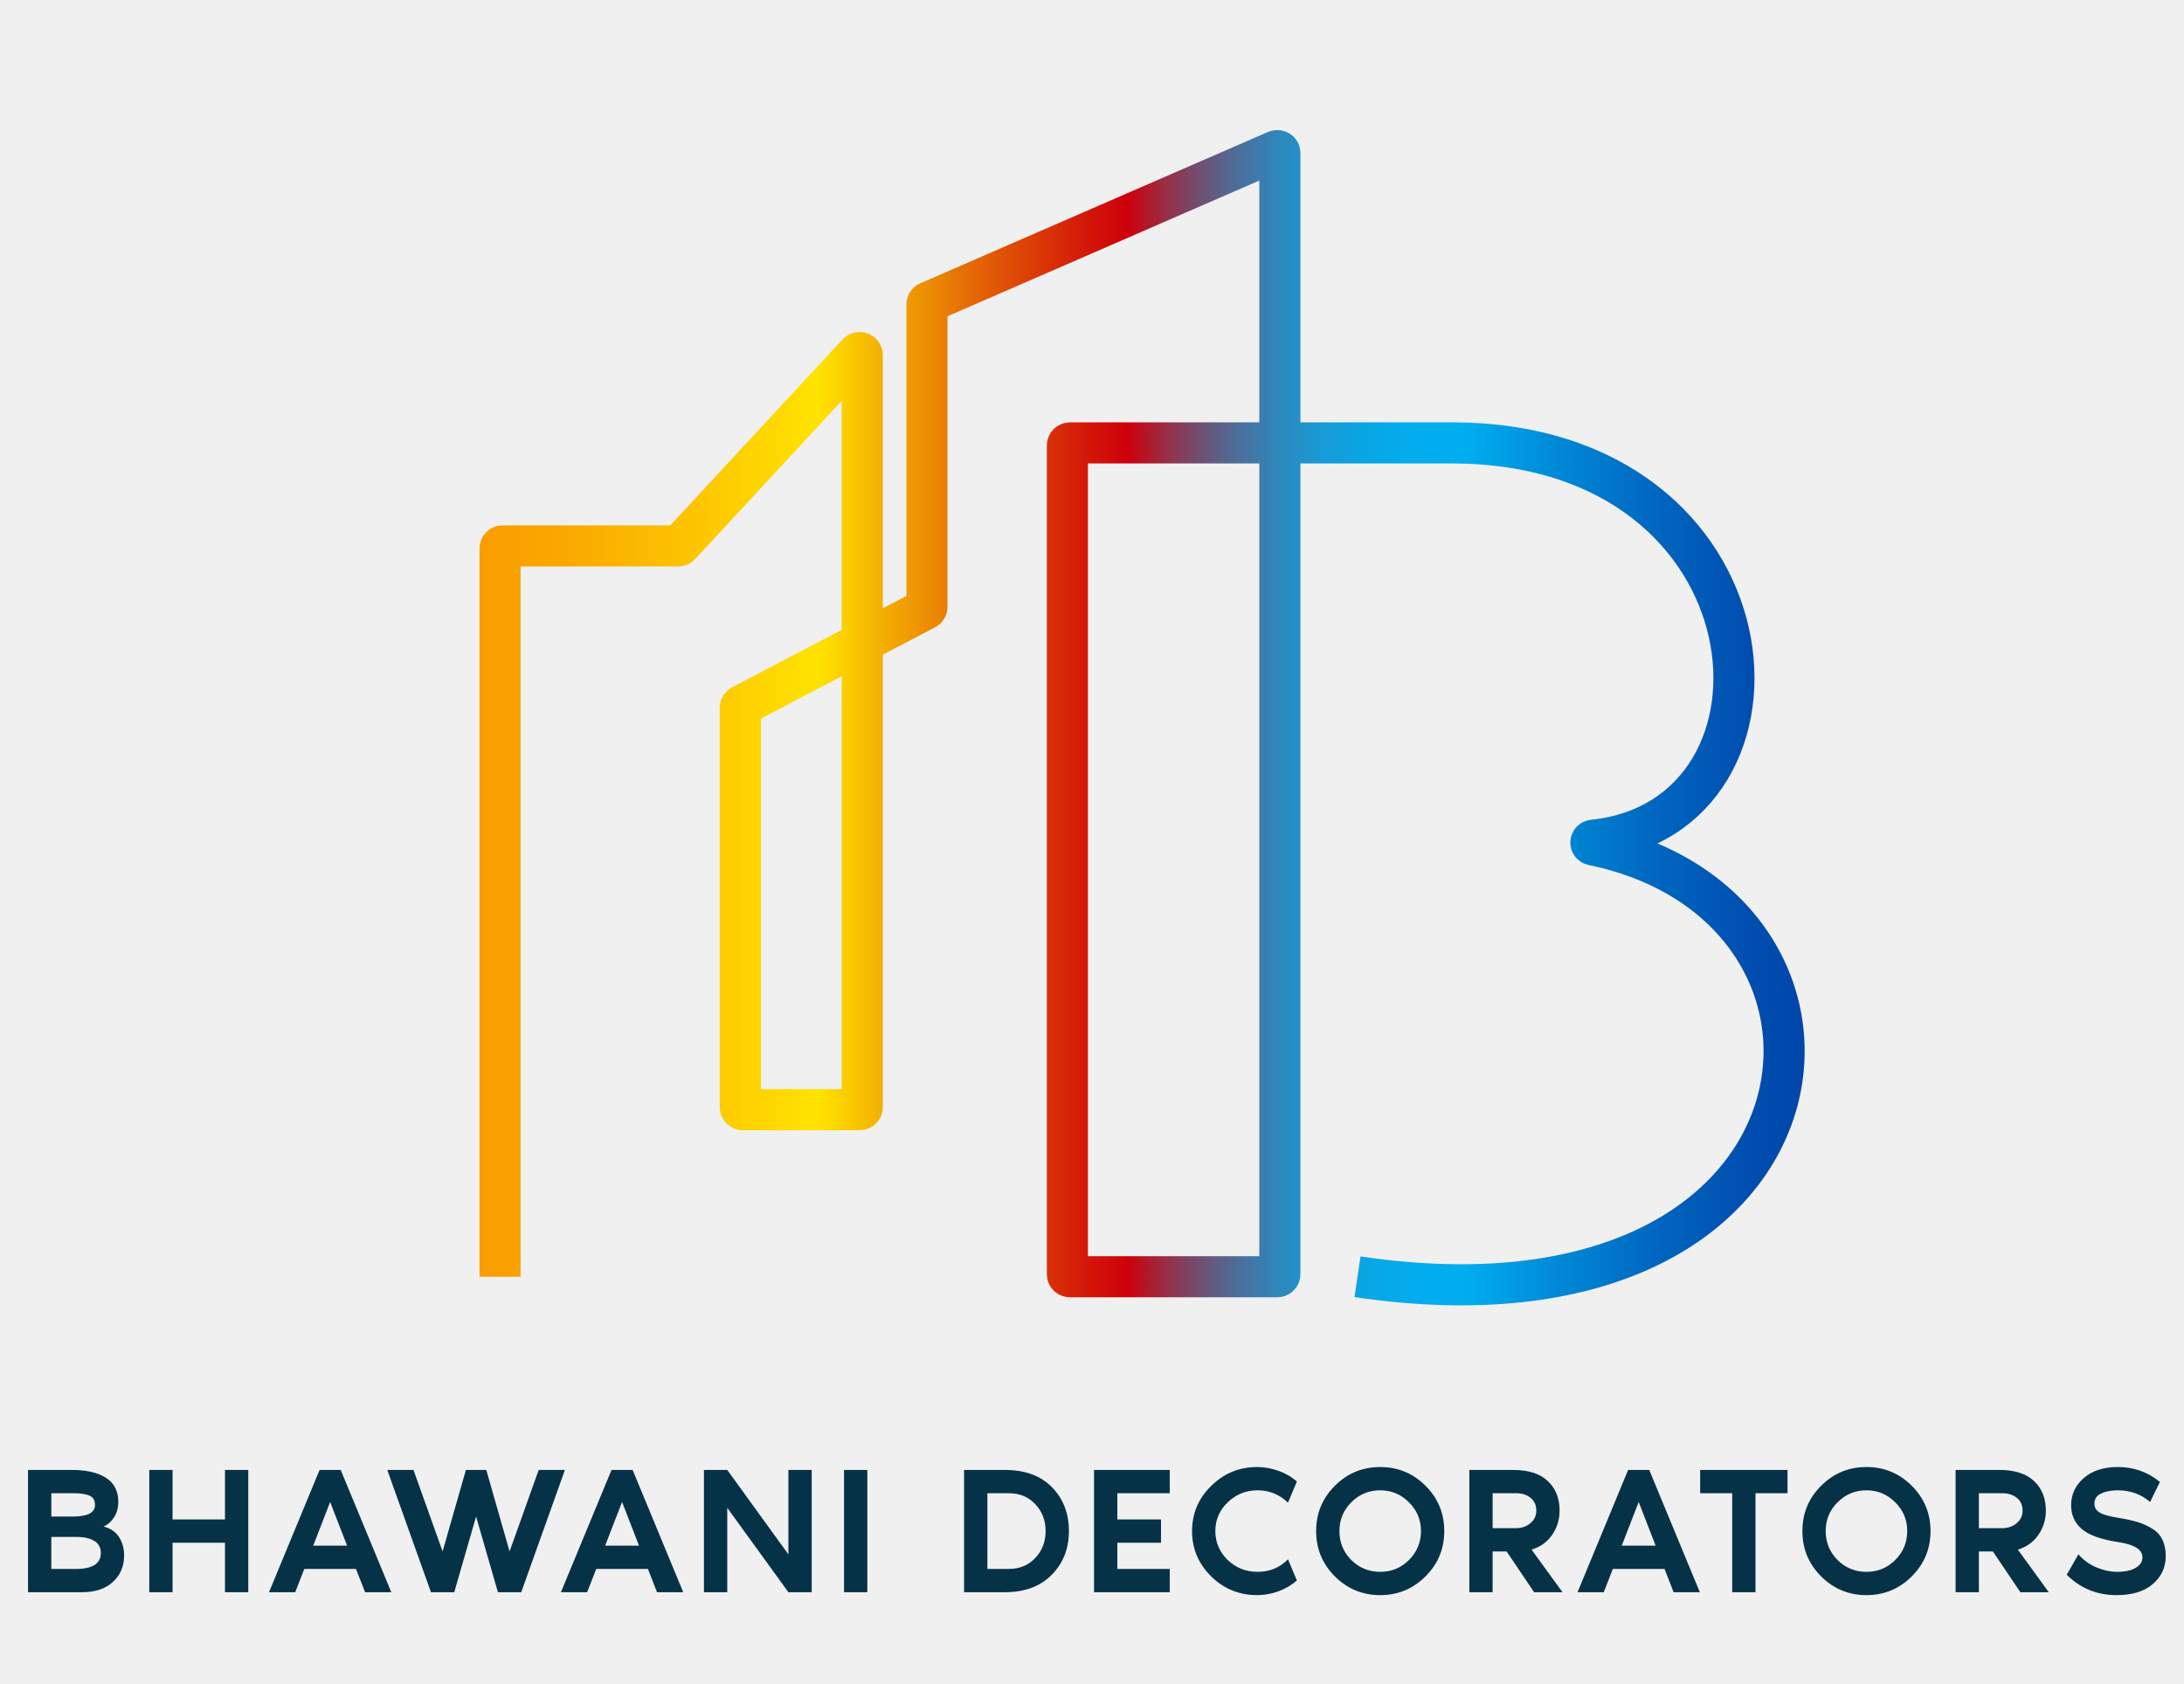
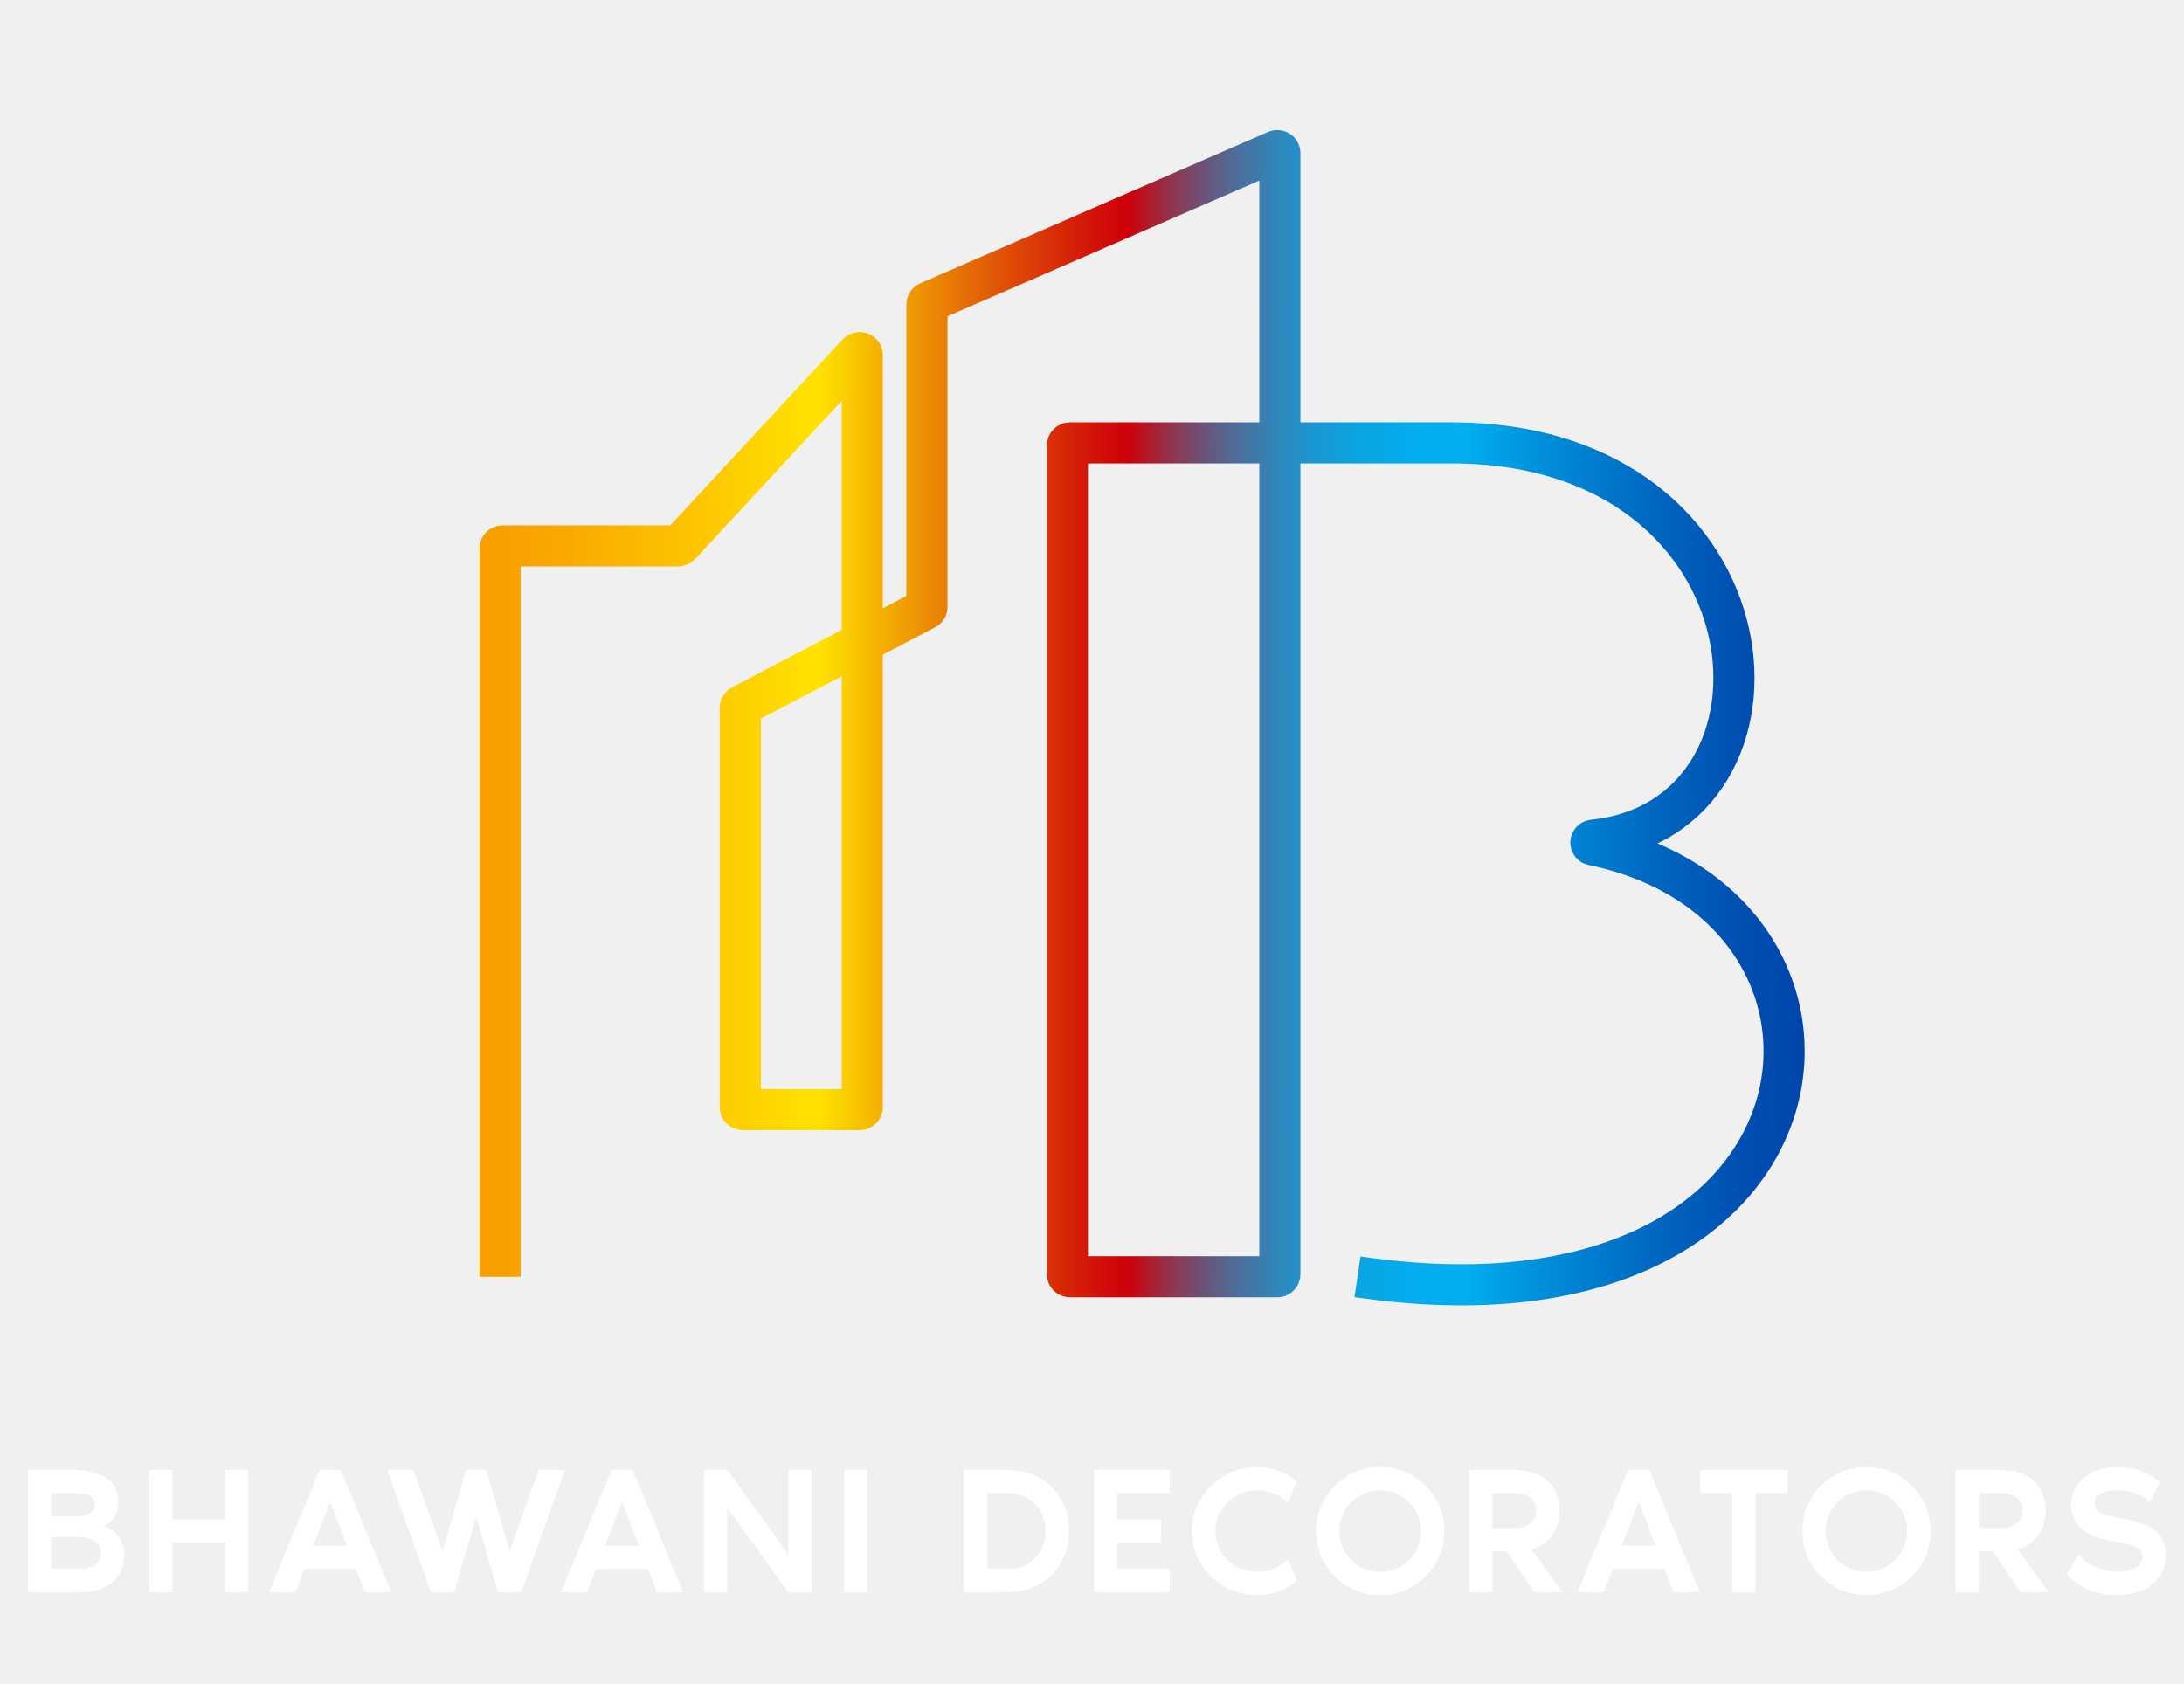
<svg xmlns="http://www.w3.org/2000/svg" width="96" height="74" viewBox="0 0 96 74" fill="none">
  <path d="M21.981 56.131V24.105C21.981 24.046 22.033 23.999 22.097 23.999H29.806C29.84 23.999 29.873 23.985 29.895 23.961L37.696 15.538C37.766 15.462 37.901 15.507 37.901 15.606V48.679C37.901 48.737 37.849 48.785 37.785 48.785H32.656C32.592 48.785 32.54 48.737 32.54 48.679V31.11C32.54 31.073 32.562 31.037 32.599 31.018L40.686 26.775C40.722 26.757 40.744 26.721 40.744 26.683V13.38C40.744 13.339 40.77 13.301 40.81 13.284L56.092 6.632C56.169 6.599 56.258 6.65 56.258 6.728V56.025C56.258 56.084 56.206 56.131 56.142 56.131H47.034C46.97 56.131 46.918 56.084 46.918 56.025V19.578C46.918 19.52 46.97 19.472 47.034 19.472H63.813C78.383 19.472 79.665 35.937 70.031 36.938C69.901 36.951 69.89 37.12 70.018 37.146C83.538 39.936 81.204 59.325 59.67 56.131" stroke="url(#paint0_linear_241_3073)" stroke-width="1.807" stroke-miterlimit="10" />
-   <path d="M4.552 67.112C4.861 67.192 5.088 67.347 5.232 67.576C5.381 67.805 5.456 68.075 5.456 68.384C5.456 68.859 5.29 69.248 4.96 69.552C4.629 69.851 4.181 70 3.616 70H1.232V64.624H3.152C3.797 64.624 4.298 64.739 4.656 64.968C5.018 65.197 5.2 65.552 5.2 66.032C5.2 66.288 5.138 66.512 5.016 66.704C4.898 66.891 4.744 67.027 4.552 67.112ZM2.256 65.648V66.672H3.216C3.856 66.672 4.176 66.501 4.176 66.16C4.176 65.963 4.098 65.829 3.944 65.76C3.789 65.685 3.546 65.648 3.216 65.648H2.256ZM3.344 68.976C4.069 68.976 4.432 68.741 4.432 68.272C4.432 68.037 4.336 67.861 4.144 67.744C3.952 67.627 3.685 67.568 3.344 67.568H2.256V68.976H3.344ZM9.889 64.624H10.913V70H9.889V67.824H7.585V70H6.561V64.624H7.585V66.8H9.889V64.624ZM16.048 70L15.648 68.976H13.376L12.976 70H11.824L14.048 64.624H14.976L17.2 70H16.048ZM13.768 67.952H15.256L14.512 66.032L13.768 67.952ZM21.375 64.624L22.399 68.208L23.679 64.624H24.831L22.911 70H21.887L20.927 66.672L19.967 70H18.943L17.023 64.624H18.175L19.455 68.208L20.479 64.624H21.375ZM28.88 70L28.48 68.976H26.208L25.808 70H24.656L26.88 64.624H27.808L30.032 70H28.88ZM26.6 67.952H28.088L27.344 66.032L26.6 67.952ZM34.655 64.624H35.679V70H34.655L31.967 66.288V70H30.943V64.624H31.967L34.655 68.336V64.624ZM38.124 70H37.1V64.624H38.124V70ZM44.161 64.624C45.052 64.624 45.745 64.877 46.241 65.384C46.737 65.891 46.985 66.533 46.985 67.312C46.985 68.085 46.732 68.728 46.225 69.24C45.724 69.747 45.036 70 44.161 70H42.377V64.624H44.161ZM44.345 68.976C44.82 68.976 45.206 68.816 45.505 68.496C45.809 68.176 45.961 67.781 45.961 67.312C45.961 66.843 45.809 66.448 45.505 66.128C45.206 65.808 44.82 65.648 44.345 65.648H43.401V68.976H44.345ZM51.417 65.648H49.114V66.8H51.033V67.824H49.114V68.976H51.417V70H48.09V64.624H51.417V65.648ZM55.278 69.104C55.811 69.104 56.256 68.92 56.614 68.552L57.006 69.48C56.782 69.683 56.512 69.843 56.198 69.96C55.883 70.072 55.571 70.128 55.262 70.128C54.472 70.128 53.798 69.853 53.238 69.304C52.678 68.749 52.398 68.085 52.398 67.312C52.398 66.539 52.678 65.877 53.238 65.328C53.798 64.773 54.472 64.496 55.262 64.496C55.571 64.496 55.883 64.552 56.198 64.664C56.512 64.776 56.782 64.933 57.006 65.136L56.614 66.064C56.24 65.701 55.795 65.52 55.278 65.52C54.766 65.52 54.328 65.696 53.966 66.048C53.603 66.395 53.422 66.816 53.422 67.312C53.422 67.808 53.603 68.232 53.966 68.584C54.328 68.931 54.766 69.104 55.278 69.104ZM58.676 65.32C59.226 64.771 59.89 64.496 60.668 64.496C61.447 64.496 62.111 64.771 62.66 65.32C63.21 65.869 63.484 66.533 63.484 67.312C63.484 68.091 63.21 68.755 62.66 69.304C62.111 69.853 61.447 70.128 60.668 70.128C59.89 70.128 59.226 69.853 58.676 69.304C58.127 68.755 57.852 68.091 57.852 67.312C57.852 66.533 58.127 65.869 58.676 65.32ZM59.396 68.584C59.748 68.931 60.172 69.104 60.668 69.104C61.164 69.104 61.586 68.931 61.932 68.584C62.284 68.232 62.46 67.808 62.46 67.312C62.46 66.816 62.284 66.395 61.932 66.048C61.586 65.696 61.164 65.52 60.668 65.52C60.172 65.52 59.748 65.696 59.396 66.048C59.05 66.395 58.876 66.816 58.876 67.312C58.876 67.808 59.05 68.232 59.396 68.584ZM68.682 70H67.434L66.226 68.208H65.61V70H64.586V64.624H66.506C67.184 64.624 67.693 64.787 68.034 65.112C68.381 65.437 68.554 65.872 68.554 66.416C68.554 66.805 68.445 67.16 68.226 67.48C68.008 67.795 67.706 68.011 67.322 68.128L68.682 70ZM65.61 65.648V67.184H66.634C66.885 67.184 67.096 67.112 67.266 66.968C67.442 66.824 67.53 66.64 67.53 66.416C67.53 66.171 67.445 65.981 67.274 65.848C67.109 65.715 66.896 65.648 66.634 65.648H65.61ZM73.566 70L73.166 68.976H70.894L70.494 70H69.342L71.566 64.624H72.494L74.718 70H73.566ZM71.286 67.952H72.774L72.03 66.032L71.286 67.952ZM74.732 64.624H78.572V65.648H77.164V70H76.14V65.648H74.732V64.624ZM80.05 65.32C80.599 64.771 81.263 64.496 82.042 64.496C82.82 64.496 83.484 64.771 84.034 65.32C84.583 65.869 84.858 66.533 84.858 67.312C84.858 68.091 84.583 68.755 84.034 69.304C83.484 69.853 82.82 70.128 82.042 70.128C81.263 70.128 80.599 69.853 80.05 69.304C79.5 68.755 79.226 68.091 79.226 67.312C79.226 66.533 79.5 65.869 80.05 65.32ZM80.77 68.584C81.122 68.931 81.546 69.104 82.042 69.104C82.538 69.104 82.959 68.931 83.306 68.584C83.658 68.232 83.834 67.808 83.834 67.312C83.834 66.816 83.658 66.395 83.306 66.048C82.959 65.696 82.538 65.52 82.042 65.52C81.546 65.52 81.122 65.696 80.77 66.048C80.423 66.395 80.25 66.816 80.25 67.312C80.25 67.808 80.423 68.232 80.77 68.584ZM90.056 70H88.808L87.6 68.208H86.984V70H85.96V64.624H87.88C88.557 64.624 89.067 64.787 89.408 65.112C89.754 65.437 89.928 65.872 89.928 66.416C89.928 66.805 89.819 67.16 89.6 67.48C89.381 67.795 89.08 68.011 88.696 68.128L90.056 70ZM86.984 65.648V67.184H88.008C88.258 67.184 88.469 67.112 88.64 66.968C88.816 66.824 88.904 66.64 88.904 66.416C88.904 66.171 88.819 65.981 88.648 65.848C88.483 65.715 88.269 65.648 88.008 65.648H86.984ZM93.15 66.736C93.475 66.789 93.75 66.851 93.974 66.92C94.198 66.989 94.409 67.085 94.606 67.208C94.803 67.325 94.95 67.485 95.046 67.688C95.147 67.885 95.198 68.123 95.198 68.4C95.198 68.901 95.009 69.315 94.63 69.64C94.257 69.965 93.726 70.128 93.038 70.128C92.174 70.128 91.443 69.829 90.846 69.232L91.358 68.336C91.577 68.587 91.843 68.779 92.158 68.912C92.473 69.04 92.771 69.104 93.054 69.104C93.406 69.104 93.681 69.045 93.878 68.928C94.075 68.811 94.174 68.656 94.174 68.464C94.174 68.123 93.811 67.899 93.086 67.792C92.35 67.68 91.825 67.491 91.51 67.224C91.195 66.952 91.038 66.603 91.038 66.176C91.038 65.707 91.222 65.309 91.59 64.984C91.958 64.659 92.462 64.496 93.102 64.496C93.795 64.496 94.409 64.715 94.942 65.152L94.51 66.032C94.115 65.691 93.641 65.52 93.086 65.52C92.787 65.52 92.542 65.568 92.35 65.664C92.158 65.755 92.062 65.901 92.062 66.104C92.062 66.28 92.142 66.413 92.302 66.504C92.462 66.595 92.745 66.672 93.15 66.736Z" fill="#063247" />
+   <path d="M4.552 67.112C4.861 67.192 5.088 67.347 5.232 67.576C5.381 67.805 5.456 68.075 5.456 68.384C5.456 68.859 5.29 69.248 4.96 69.552C4.629 69.851 4.181 70 3.616 70H1.232V64.624H3.152C3.797 64.624 4.298 64.739 4.656 64.968C5.018 65.197 5.2 65.552 5.2 66.032C5.2 66.288 5.138 66.512 5.016 66.704C4.898 66.891 4.744 67.027 4.552 67.112ZM2.256 65.648V66.672H3.216C3.856 66.672 4.176 66.501 4.176 66.16C4.176 65.963 4.098 65.829 3.944 65.76C3.789 65.685 3.546 65.648 3.216 65.648H2.256ZM3.344 68.976C4.069 68.976 4.432 68.741 4.432 68.272C4.432 68.037 4.336 67.861 4.144 67.744C3.952 67.627 3.685 67.568 3.344 67.568H2.256V68.976H3.344ZM9.889 64.624H10.913V70H9.889V67.824H7.585V70H6.561V64.624H7.585V66.8H9.889V64.624ZM16.048 70L15.648 68.976H13.376L12.976 70H11.824L14.048 64.624H14.976L17.2 70H16.048ZM13.768 67.952H15.256L14.512 66.032L13.768 67.952ZM21.375 64.624L22.399 68.208L23.679 64.624H24.831L22.911 70H21.887L20.927 66.672L19.967 70H18.943L17.023 64.624H18.175L19.455 68.208L20.479 64.624H21.375ZM28.88 70L28.48 68.976H26.208L25.808 70H24.656L26.88 64.624H27.808L30.032 70H28.88ZM26.6 67.952H28.088L27.344 66.032L26.6 67.952ZM34.655 64.624H35.679V70H34.655L31.967 66.288V70H30.943V64.624H31.967L34.655 68.336V64.624ZM38.124 70H37.1V64.624H38.124V70ZM44.161 64.624C45.052 64.624 45.745 64.877 46.241 65.384C46.737 65.891 46.985 66.533 46.985 67.312C46.985 68.085 46.732 68.728 46.225 69.24C45.724 69.747 45.036 70 44.161 70H42.377V64.624H44.161ZM44.345 68.976C44.82 68.976 45.206 68.816 45.505 68.496C45.809 68.176 45.961 67.781 45.961 67.312C45.961 66.843 45.809 66.448 45.505 66.128C45.206 65.808 44.82 65.648 44.345 65.648H43.401V68.976H44.345ZM51.417 65.648H49.114V66.8H51.033V67.824H49.114V68.976H51.417V70H48.09V64.624H51.417V65.648ZM55.278 69.104C55.811 69.104 56.256 68.92 56.614 68.552L57.006 69.48C56.782 69.683 56.512 69.843 56.198 69.96C55.883 70.072 55.571 70.128 55.262 70.128C54.472 70.128 53.798 69.853 53.238 69.304C52.678 68.749 52.398 68.085 52.398 67.312C52.398 66.539 52.678 65.877 53.238 65.328C53.798 64.773 54.472 64.496 55.262 64.496C55.571 64.496 55.883 64.552 56.198 64.664C56.512 64.776 56.782 64.933 57.006 65.136L56.614 66.064C56.24 65.701 55.795 65.52 55.278 65.52C54.766 65.52 54.328 65.696 53.966 66.048C53.603 66.395 53.422 66.816 53.422 67.312C53.422 67.808 53.603 68.232 53.966 68.584C54.328 68.931 54.766 69.104 55.278 69.104ZM58.676 65.32C59.226 64.771 59.89 64.496 60.668 64.496C61.447 64.496 62.111 64.771 62.66 65.32C63.21 65.869 63.484 66.533 63.484 67.312C63.484 68.091 63.21 68.755 62.66 69.304C62.111 69.853 61.447 70.128 60.668 70.128C59.89 70.128 59.226 69.853 58.676 69.304C58.127 68.755 57.852 68.091 57.852 67.312C57.852 66.533 58.127 65.869 58.676 65.32ZM59.396 68.584C59.748 68.931 60.172 69.104 60.668 69.104C61.164 69.104 61.586 68.931 61.932 68.584C62.284 68.232 62.46 67.808 62.46 67.312C62.46 66.816 62.284 66.395 61.932 66.048C61.586 65.696 61.164 65.52 60.668 65.52C60.172 65.52 59.748 65.696 59.396 66.048C59.05 66.395 58.876 66.816 58.876 67.312C58.876 67.808 59.05 68.232 59.396 68.584ZM68.682 70H67.434L66.226 68.208H65.61V70H64.586V64.624H66.506C67.184 64.624 67.693 64.787 68.034 65.112C68.381 65.437 68.554 65.872 68.554 66.416C68.554 66.805 68.445 67.16 68.226 67.48C68.008 67.795 67.706 68.011 67.322 68.128L68.682 70ZM65.61 65.648V67.184H66.634C66.885 67.184 67.096 67.112 67.266 66.968C67.442 66.824 67.53 66.64 67.53 66.416C67.53 66.171 67.445 65.981 67.274 65.848C67.109 65.715 66.896 65.648 66.634 65.648H65.61ZM73.566 70L73.166 68.976H70.894L70.494 70H69.342L71.566 64.624H72.494L74.718 70H73.566ZM71.286 67.952H72.774L72.03 66.032L71.286 67.952ZM74.732 64.624H78.572V65.648H77.164V70H76.14V65.648H74.732V64.624ZM80.05 65.32C80.599 64.771 81.263 64.496 82.042 64.496C82.82 64.496 83.484 64.771 84.034 65.32C84.583 65.869 84.858 66.533 84.858 67.312C84.858 68.091 84.583 68.755 84.034 69.304C83.484 69.853 82.82 70.128 82.042 70.128C81.263 70.128 80.599 69.853 80.05 69.304C79.5 68.755 79.226 68.091 79.226 67.312C79.226 66.533 79.5 65.869 80.05 65.32ZM80.77 68.584C81.122 68.931 81.546 69.104 82.042 69.104C82.538 69.104 82.959 68.931 83.306 68.584C83.658 68.232 83.834 67.808 83.834 67.312C83.834 66.816 83.658 66.395 83.306 66.048C82.959 65.696 82.538 65.52 82.042 65.52C81.546 65.52 81.122 65.696 80.77 66.048C80.423 66.395 80.25 66.816 80.25 67.312C80.25 67.808 80.423 68.232 80.77 68.584ZM90.056 70H88.808L87.6 68.208H86.984V70H85.96V64.624H87.88C88.557 64.624 89.067 64.787 89.408 65.112C89.754 65.437 89.928 65.872 89.928 66.416C89.928 66.805 89.819 67.16 89.6 67.48C89.381 67.795 89.08 68.011 88.696 68.128L90.056 70ZM86.984 65.648V67.184H88.008C88.258 67.184 88.469 67.112 88.64 66.968C88.816 66.824 88.904 66.64 88.904 66.416C88.904 66.171 88.819 65.981 88.648 65.848C88.483 65.715 88.269 65.648 88.008 65.648H86.984ZM93.15 66.736C93.475 66.789 93.75 66.851 93.974 66.92C94.198 66.989 94.409 67.085 94.606 67.208C94.803 67.325 94.95 67.485 95.046 67.688C95.147 67.885 95.198 68.123 95.198 68.4C95.198 68.901 95.009 69.315 94.63 69.64C94.257 69.965 93.726 70.128 93.038 70.128C92.174 70.128 91.443 69.829 90.846 69.232L91.358 68.336C91.577 68.587 91.843 68.779 92.158 68.912C92.473 69.04 92.771 69.104 93.054 69.104C93.406 69.104 93.681 69.045 93.878 68.928C94.075 68.811 94.174 68.656 94.174 68.464C94.174 68.123 93.811 67.899 93.086 67.792C92.35 67.68 91.825 67.491 91.51 67.224C91.195 66.952 91.038 66.603 91.038 66.176C91.038 65.707 91.222 65.309 91.59 64.984C91.958 64.659 92.462 64.496 93.102 64.496C93.795 64.496 94.409 64.715 94.942 65.152L94.51 66.032C94.115 65.691 93.641 65.52 93.086 65.52C92.787 65.52 92.542 65.568 92.35 65.664C92.158 65.755 92.062 65.901 92.062 66.104C92.062 66.28 92.142 66.413 92.302 66.504C92.462 66.595 92.745 66.672 93.15 66.736Z" fill="white" />
  <defs>
    <linearGradient id="paint0_linear_241_3073" x1="21.289" y1="31.553" x2="79.113" y2="31.553" gradientUnits="userSpaceOnUse">
      <stop stop-color="#F99D00" />
      <stop offset="0.063" stop-color="#FAA900" />
      <stop offset="0.177" stop-color="#FDCA00" />
      <stop offset="0.254" stop-color="#FFE300" />
      <stop offset="0.301" stop-color="#F4B102" />
      <stop offset="0.393" stop-color="#E05206" />
      <stop offset="0.458" stop-color="#D31709" />
      <stop offset="0.489" stop-color="#CE000A" />
      <stop offset="0.498" stop-color="#BD0F1D" />
      <stop offset="0.522" stop-color="#91344E" />
      <stop offset="0.548" stop-color="#6A5479" />
      <stop offset="0.575" stop-color="#49709E" />
      <stop offset="0.603" stop-color="#2F87BB" />
      <stop offset="0.632" stop-color="#1A98D2" />
      <stop offset="0.664" stop-color="#0BA4E2" />
      <stop offset="0.699" stop-color="#03ACEC" />
      <stop offset="0.746" stop-color="#00AEEF" />
      <stop offset="0.813" stop-color="#008AD7" />
      <stop offset="0.894" stop-color="#0065BF" />
      <stop offset="0.959" stop-color="#004EB0" />
      <stop offset="1" stop-color="#0046AB" />
    </linearGradient>
  </defs>
</svg>
